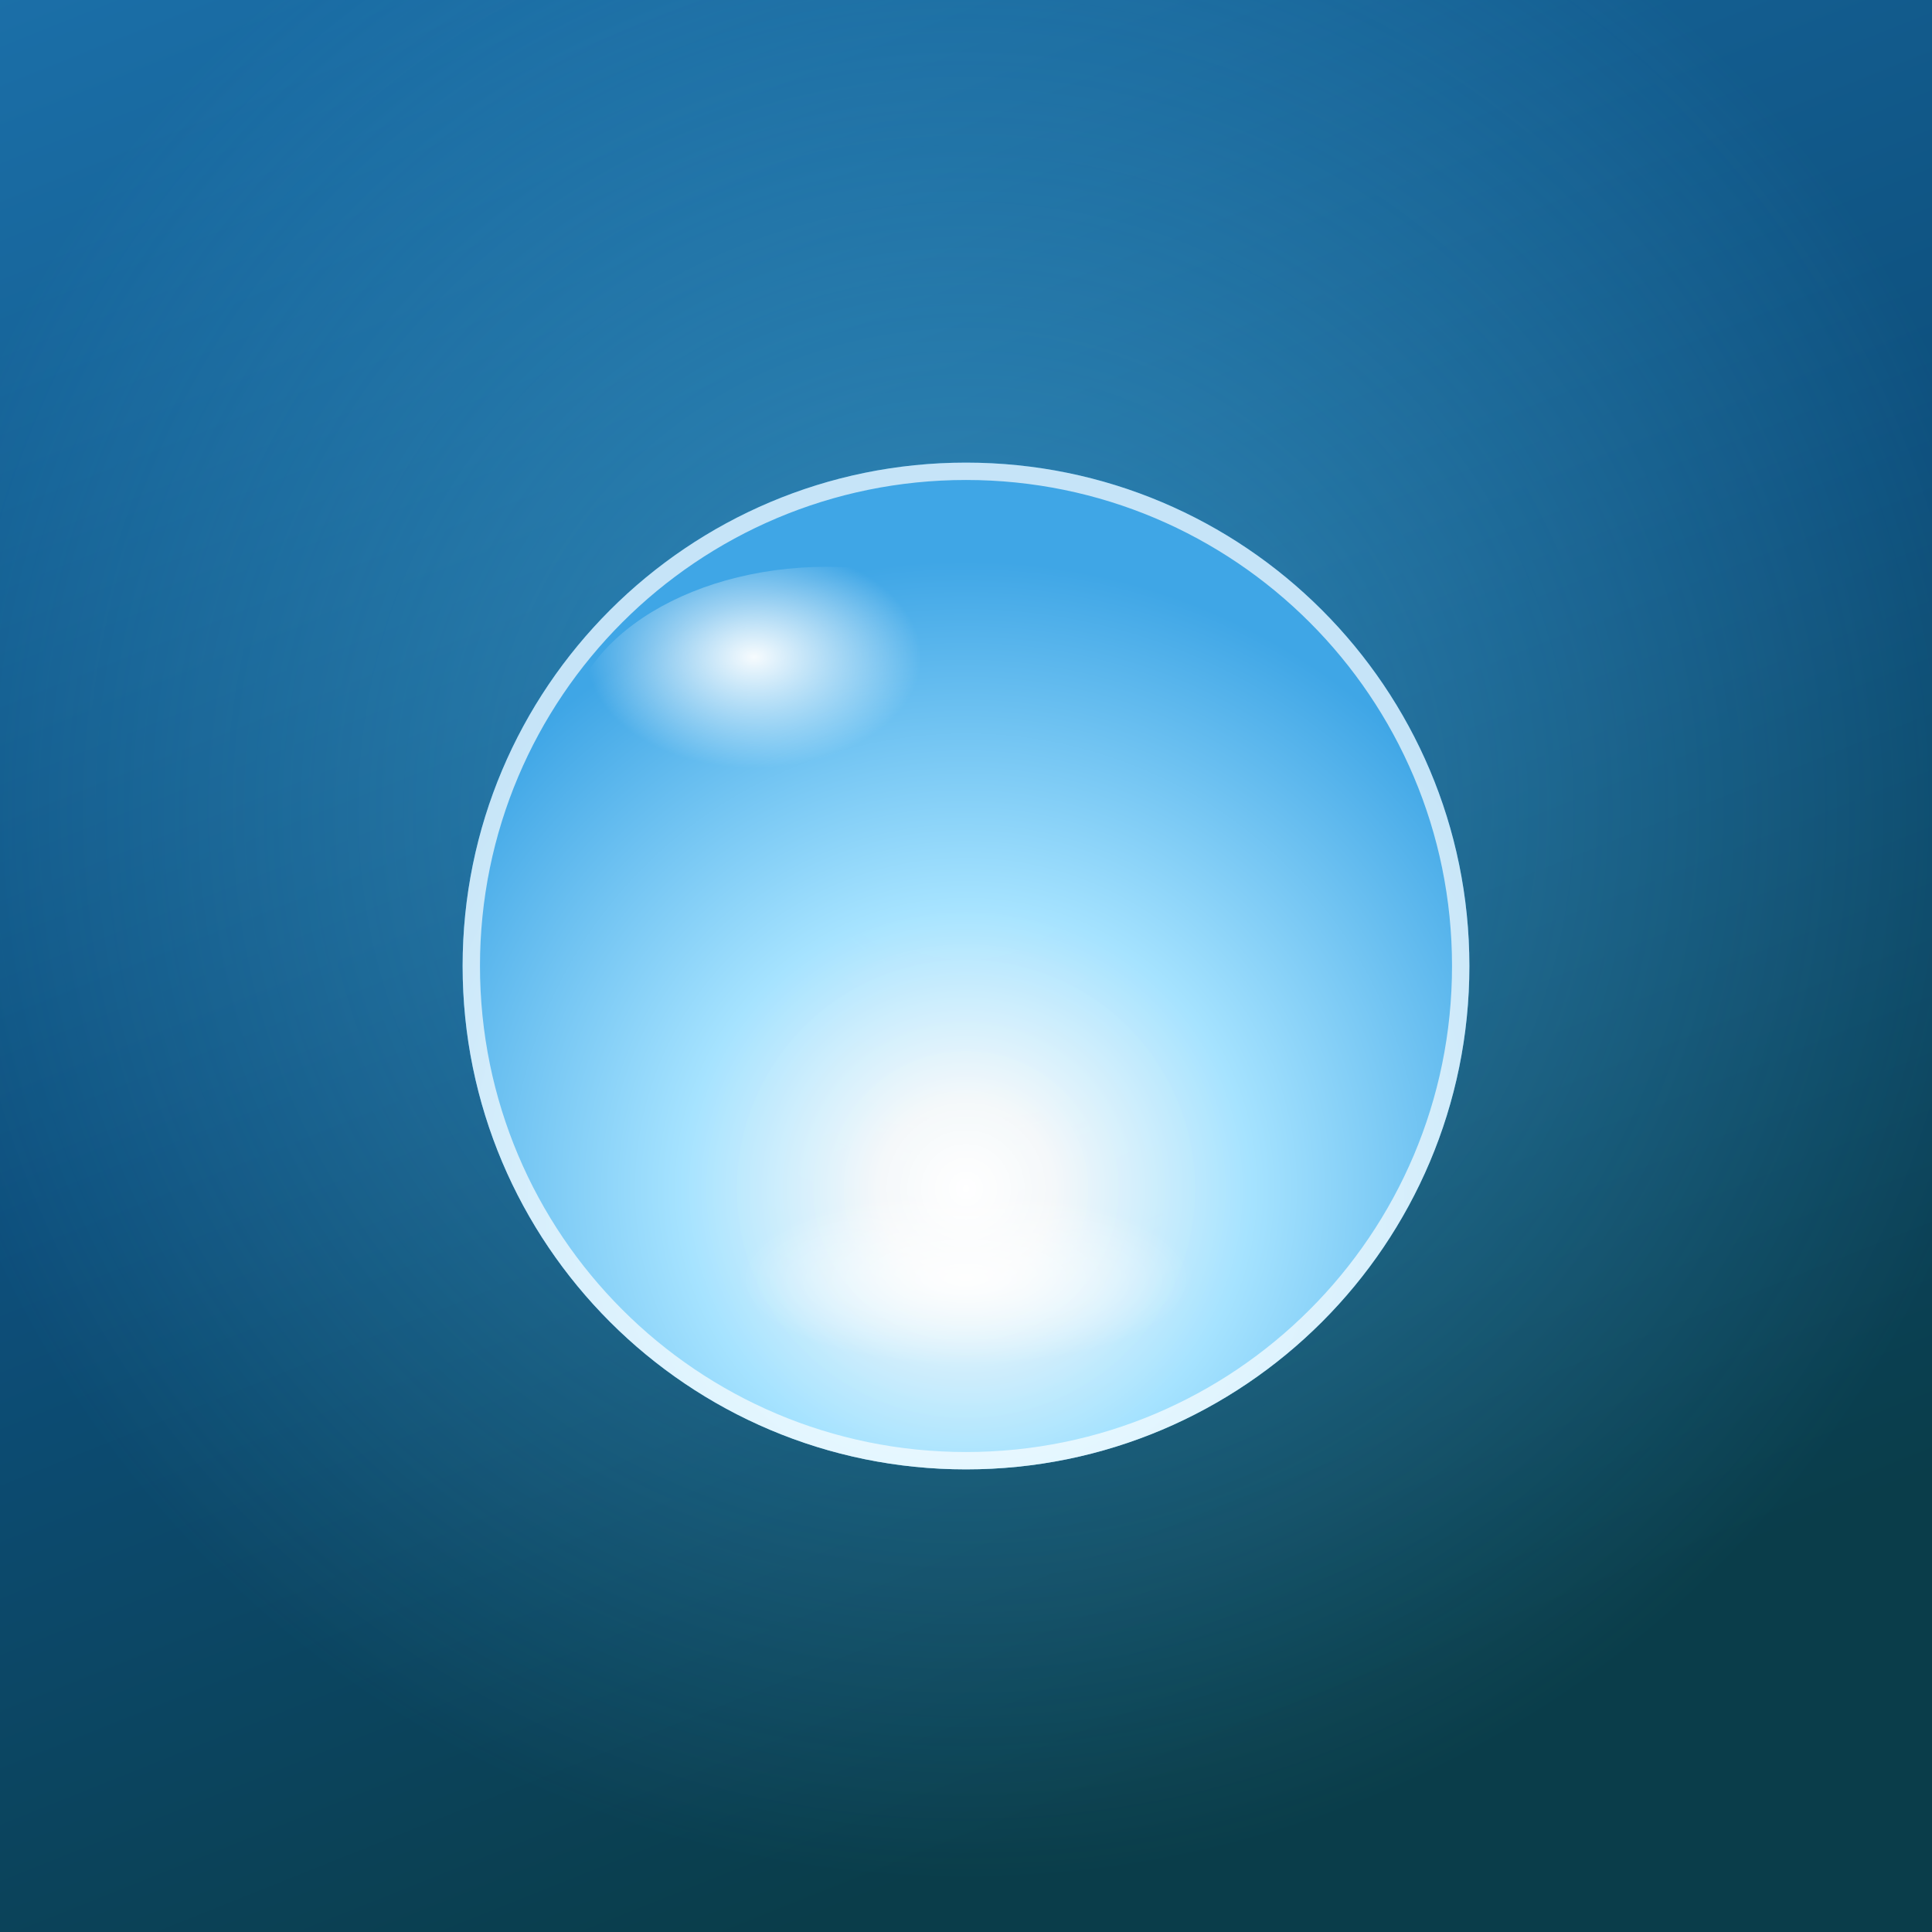
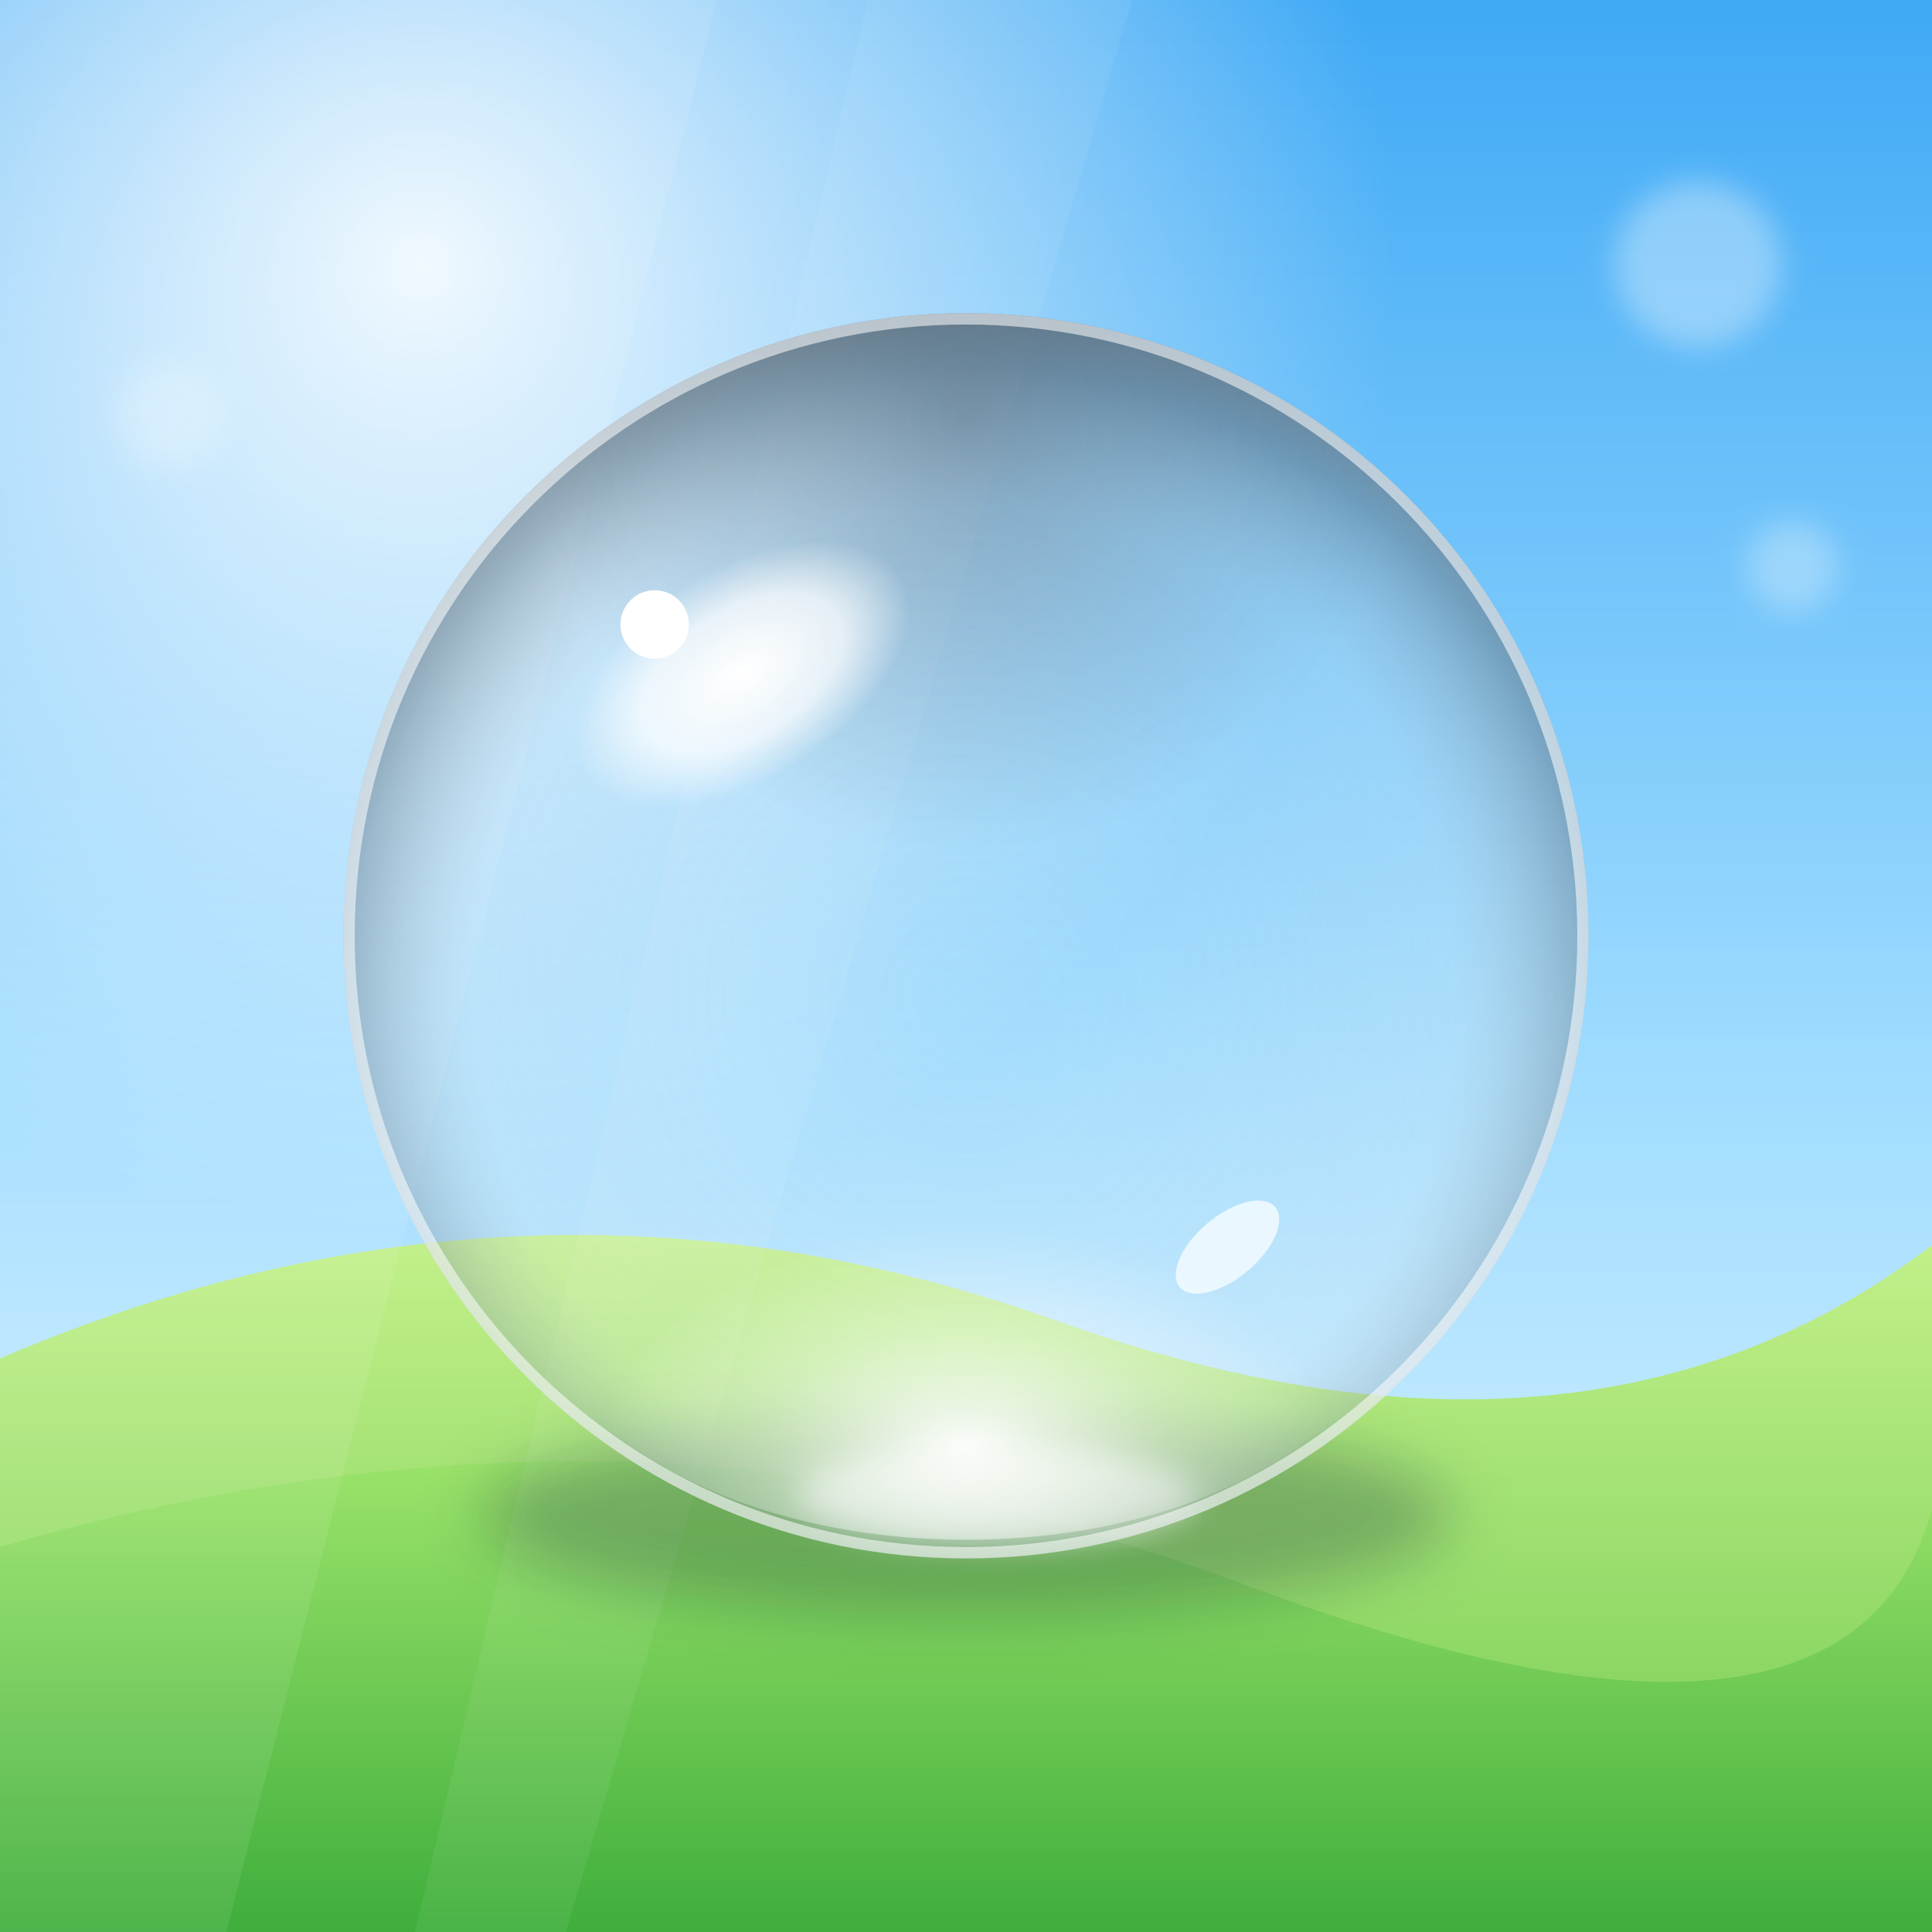
<svg xmlns="http://www.w3.org/2000/svg" viewBox="0 0 512 512">
  <defs>
-     <linearGradient id="tile" x1="0" y1="0" x2=".4" y2="1">
-       <stop offset="0" stop-color="#1b6fa8" />
-       <stop offset=".55" stop-color="#0d4f7c" />
-       <stop offset="1" stop-color="#0a3d4a" />
+     <filter id="blur8" x="-50%" y="-50%" width="200%" height="200%">
+       <feGaussianBlur stdDeviation="8" />
+     </filter>
+     <filter id="blur4" x="-50%" y="-50%" width="200%" height="200%">
+       <feGaussianBlur stdDeviation="4" />
+     </filter>
+     <filter id="blur20" x="-50%" y="-50%" width="200%" height="200%">
+       <feGaussianBlur stdDeviation="20" />
+     </filter>
+   </defs>
+   <defs>
+     <linearGradient id="sky" x1="0" y1="0" x2="0" y2="1">
+       <stop offset="0" stop-color="#3fa9f5" />
+       <stop offset=".55" stop-color="#9fdcff" />
+       <stop offset="1" stop-color="#e8f8ff" />
    </linearGradient>
-     <radialGradient id="glow" cx=".5" cy=".42" r=".55">
-       <stop offset="0" stop-color="#5fd0ff" stop-opacity=".45" />
-       <stop offset="1" stop-color="#5fd0ff" stop-opacity="0" />
-     </radialGradient>
-     <radialGradient id="body" cx=".5" cy=".72" r=".62">
-       <stop offset="0" stop-color="#ffffff" />
-       <stop offset=".14" stop-color="#ffffff" stop-opacity=".95" />
-       <stop offset=".45" stop-color="#a6e3ff" />
-       <stop offset="1" stop-color="#3fa6e6" />
-     </radialGradient>
-     <radialGradient id="hl" cx=".36" cy=".26" r=".32">
-       <stop offset="0" stop-color="#fff" stop-opacity=".95" />
-       <stop offset="1" stop-color="#fff" stop-opacity="0" />
-     </radialGradient>
-     <radialGradient id="pool" cx=".5" cy=".5" r=".5">
-       <stop offset="0" stop-color="#fff" />
+     <linearGradient id="hill" x1="0" y1="0" x2="0" y2="1">
+       <stop offset="0" stop-color="#9be36a" />
+       <stop offset="1" stop-color="#3fae3c" />
+     </linearGradient>
+     <linearGradient id="hill2" x1="0" y1="0" x2="0" y2="1">
+       <stop offset="0" stop-color="#c3f08a" />
+       <stop offset="1" stop-color="#6cc94e" />
+     </linearGradient>
+     <radialGradient id="sun" cx=".22" cy=".14" r=".5">
+       <stop offset="0" stop-color="#fff" stop-opacity=".9" />
      <stop offset="1" stop-color="#fff" stop-opacity="0" />
    </radialGradient>
  </defs>
-   <rect width="512" height="512" fill="url(#tile)" />
-   <rect width="512" height="512" fill="url(#glow)" />
-   <g transform="translate(256 256) scale(4.6) translate(-32 -32)">
-     <circle cx="32" cy="32" r="29" fill="url(#body)" />
-     <ellipse cx="32" cy="50" rx="13" ry="5" fill="url(#pool)" opacity=".9" />
-     <ellipse cx="24" cy="19" rx="15" ry="10" fill="url(#hl)" />
-     <circle cx="32" cy="32" r="28.5" fill="none" stroke="#fff" stroke-opacity=".7" />
+   <rect width="512" height="512" fill="url(#sky)" />
+   <rect width="512" height="512" fill="url(#sun)" />
+   <path d="M0 360 Q140 300 280 350 T512 330 V512 H0Z" fill="url(#hill2)" />
+   <path d="M0 410 Q170 360 330 420 T512 400 V512 H0Z" fill="url(#hill)" />
+   <path d="M0 0 L190 0 L60 512 L0 512Z" fill="#fff" opacity=".08" />
+   <path d="M230 0 L300 0 L150 512 L110 512Z" fill="#fff" opacity=".06" />
+   <circle cx="450" cy="70" r="22" fill="#fff" opacity="0.35" filter="url(#blur4)" />
+   <circle cx="475" cy="150" r="12" fill="#fff" opacity="0.3" filter="url(#blur4)" />
+   <circle cx="45" cy="110" r="14" fill="#fff" opacity="0.25" filter="url(#blur4)" />
+   <ellipse cx="256" cy="401.45" rx="128.7" ry="26.4" fill="#0b2a3a" opacity=".28" filter="url(#blur8)" />
+   <ellipse cx="264.25" cy="396.5" rx="52.8" ry="13.2" fill="#fff" opacity=".55" filter="url(#blur4)" />
+   <defs>
+     <radialGradient id="ab" cx=".5" cy=".55" r=".55">
+       <stop offset="0" stop-color="#e4ebf0" stop-opacity=".10" />
+       <stop offset=".72" stop-color="#e4ebf0" stop-opacity=".22" />
+       <stop offset=".93" stop-color="#6f8291" stop-opacity=".55" />
+       <stop offset="1" stop-color="#6f8291" stop-opacity=".8" />
+     </radialGradient>
+     <radialGradient id="ac" cx=".5" cy=".82" r=".42">
+       <stop offset="0" stop-color="#ffffff" stop-opacity=".95" />
+       <stop offset=".55" stop-color="#ffffff" stop-opacity=".35" />
+       <stop offset="1" stop-color="#ffffff" stop-opacity="0" />
+     </radialGradient>
+     <radialGradient id="at" cx=".5" cy=".08" r=".7">
+       <stop offset="0" stop-color="#2a3a48" stop-opacity=".35" />
+       <stop offset=".5" stop-color="#2a3a48" stop-opacity="0" />
+     </radialGradient>
+     <radialGradient id="ah" cx=".5" cy=".5" r=".5">
+       <stop offset="0" stop-color="#fff" />
+       <stop offset=".6" stop-color="#fff" stop-opacity=".7" />
+       <stop offset="1" stop-color="#fff" stop-opacity="0" />
+     </radialGradient>
+     <clipPath id="ak">
+       <circle cx="256" cy="248" r="165" />
+     </clipPath>
+   </defs>
+   <circle cx="256" cy="248" r="165" fill="url(#ab)" />
+   <g clip-path="url(#ak)">
+     <circle cx="256" cy="248" r="165" fill="url(#at)" />
+     <ellipse cx="256" cy="338.75" rx="115.5" ry="69.3" fill="url(#ac)" />
  </g>
+   <circle cx="256" cy="248" r="163.5" fill="none" stroke="#fff" stroke-opacity=".55" stroke-width="3" />
+   <ellipse cx="196.6" cy="178.7" rx="49.5" ry="28.05" transform="rotate(-32 196.6 178.7)" fill="url(#ah)" />
+   <circle cx="173.5" cy="165.5" r="9.075" fill="#fff" />
+   <ellipse cx="325.3" cy="330.5" rx="16.5" ry="8.25" transform="rotate(-40 325.3 330.5)" fill="#fff" opacity=".7" />
</svg>
